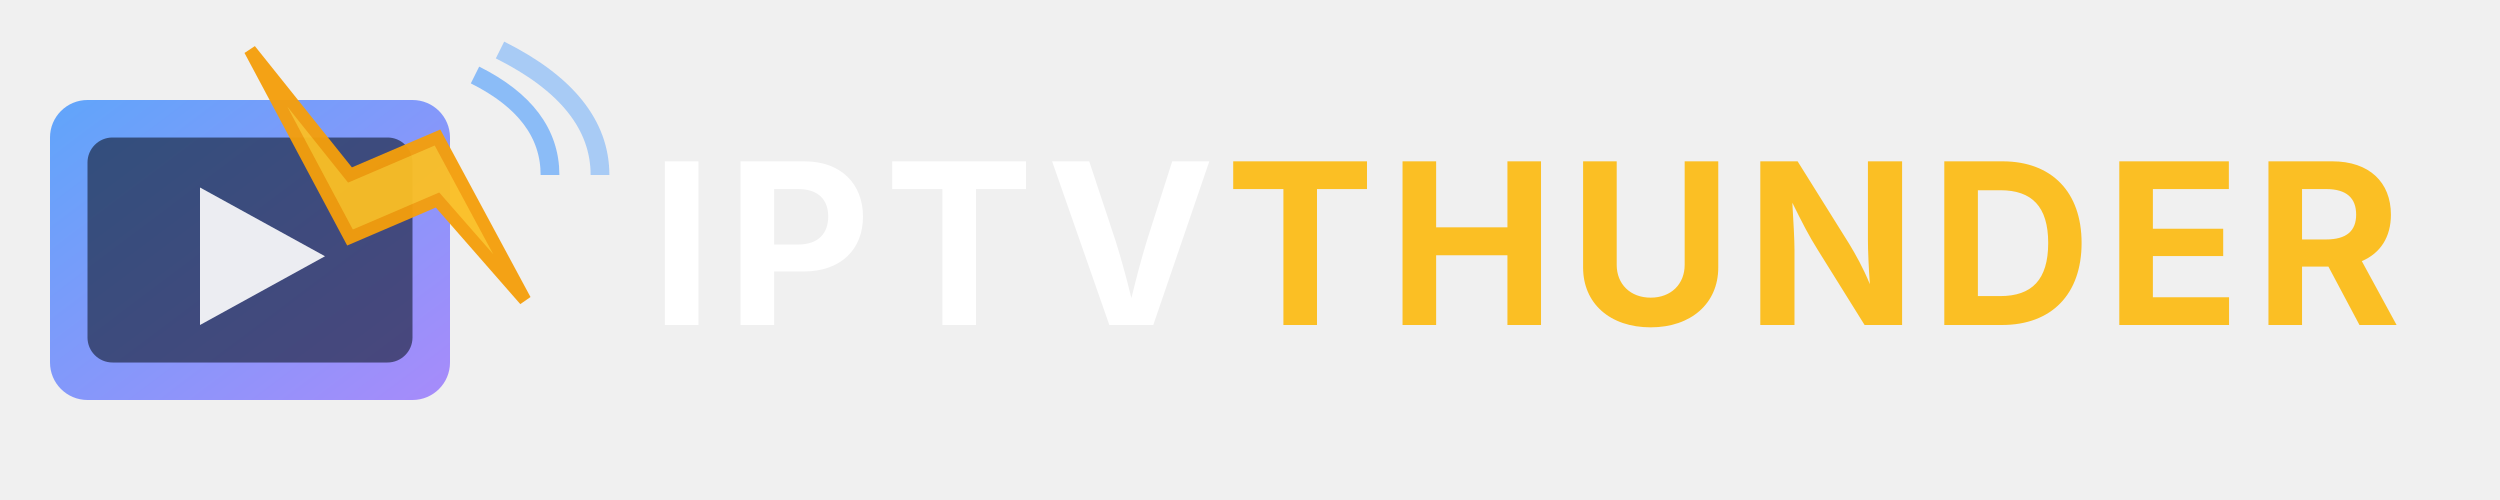
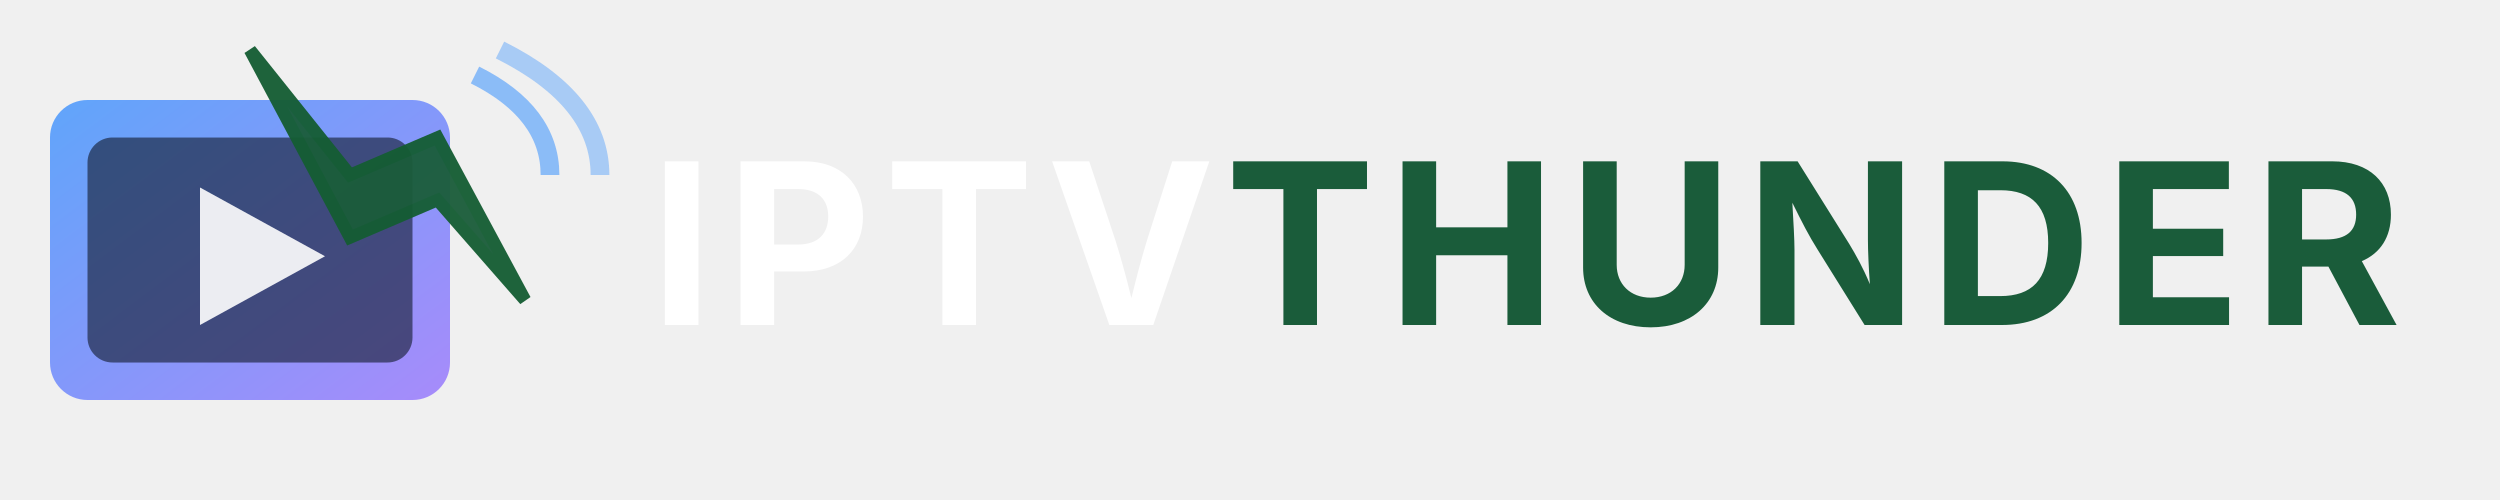
<svg xmlns="http://www.w3.org/2000/svg" width="200" height="40" viewBox="0 0 200 40">
  <defs>
    <linearGradient id="iconGradient" x1="0%" y1="0%" x2="100%" y2="100%">
      <stop offset="0%" style="stop-color:#60a5fa;stop-opacity:1" />
      <stop offset="100%" style="stop-color:#a78bfa;stop-opacity:1" />
    </linearGradient>
  </defs>
  <rect x="4" y="8" width="32" height="24" rx="3" fill="url(#iconGradient)" />
  <rect x="7" y="11" width="26" height="18" rx="2" fill="#0f172a" opacity="0.6" />
  <polygon points="16,15 16,26 26,20.5" fill="white" opacity="0.9" />
-   <path d="M 20 4 L 28 14 L 35 11 L 42 24 L 35 16 L 28 19 Z" fill="#fbbf24" stroke="#f59e0b" stroke-width="1" opacity="0.95" />
+   <path d="M 20 4 L 28 14 L 35 11 L 42 24 L 35 16 L 28 19 Z" fill="#1a5c3a" stroke="#145c32" stroke-width="1" opacity="0.95" />
  <path d="M 38 6 Q 44 9, 44 14" fill="none" stroke="#60a5fa" stroke-width="1.5" opacity="0.7" />
  <path d="M 40 4 Q 48 8, 48 14" fill="none" stroke="#60a5fa" stroke-width="1.5" opacity="0.5" />
-   <text x="52" y="26" font-family="system-ui, -apple-system, sans-serif" font-size="18" font-weight="700" fill="white" letter-spacing="1">IPTV</text>
-   <text x="98" y="26" font-family="system-ui, -apple-system, sans-serif" font-size="18" font-weight="700" fill="#fbbf24" letter-spacing="1">THUNDER</text>
+   <text x="52" y="26" font-family="Inter, system-ui, -apple-system, BlinkMacSystemFont, 'Segoe UI', Roboto, sans-serif" font-size="18" font-weight="700" fill="white" letter-spacing="1">IPTV</text>
+   <text x="98" y="26" font-family="Inter, system-ui, -apple-system, BlinkMacSystemFont, 'Segoe UI', Roboto, sans-serif" font-size="18" font-weight="700" fill="#1a5c3a" letter-spacing="1">THUNDER</text>
</svg>
